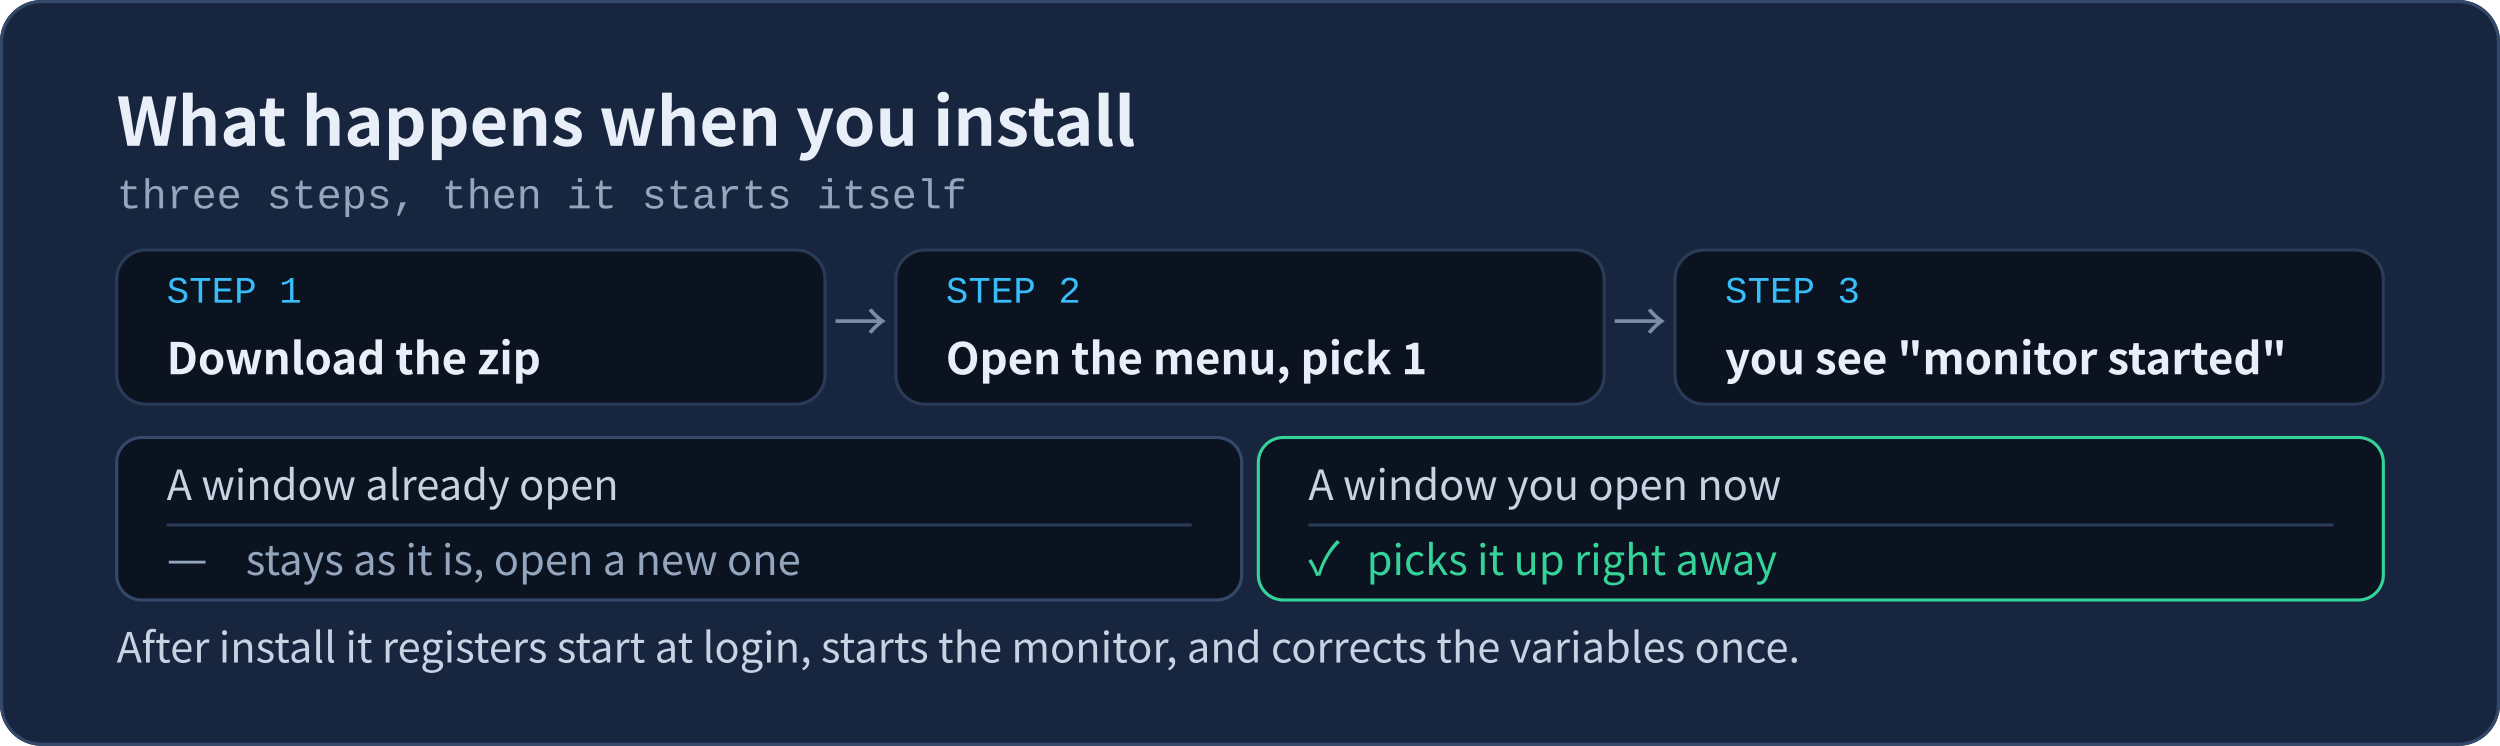
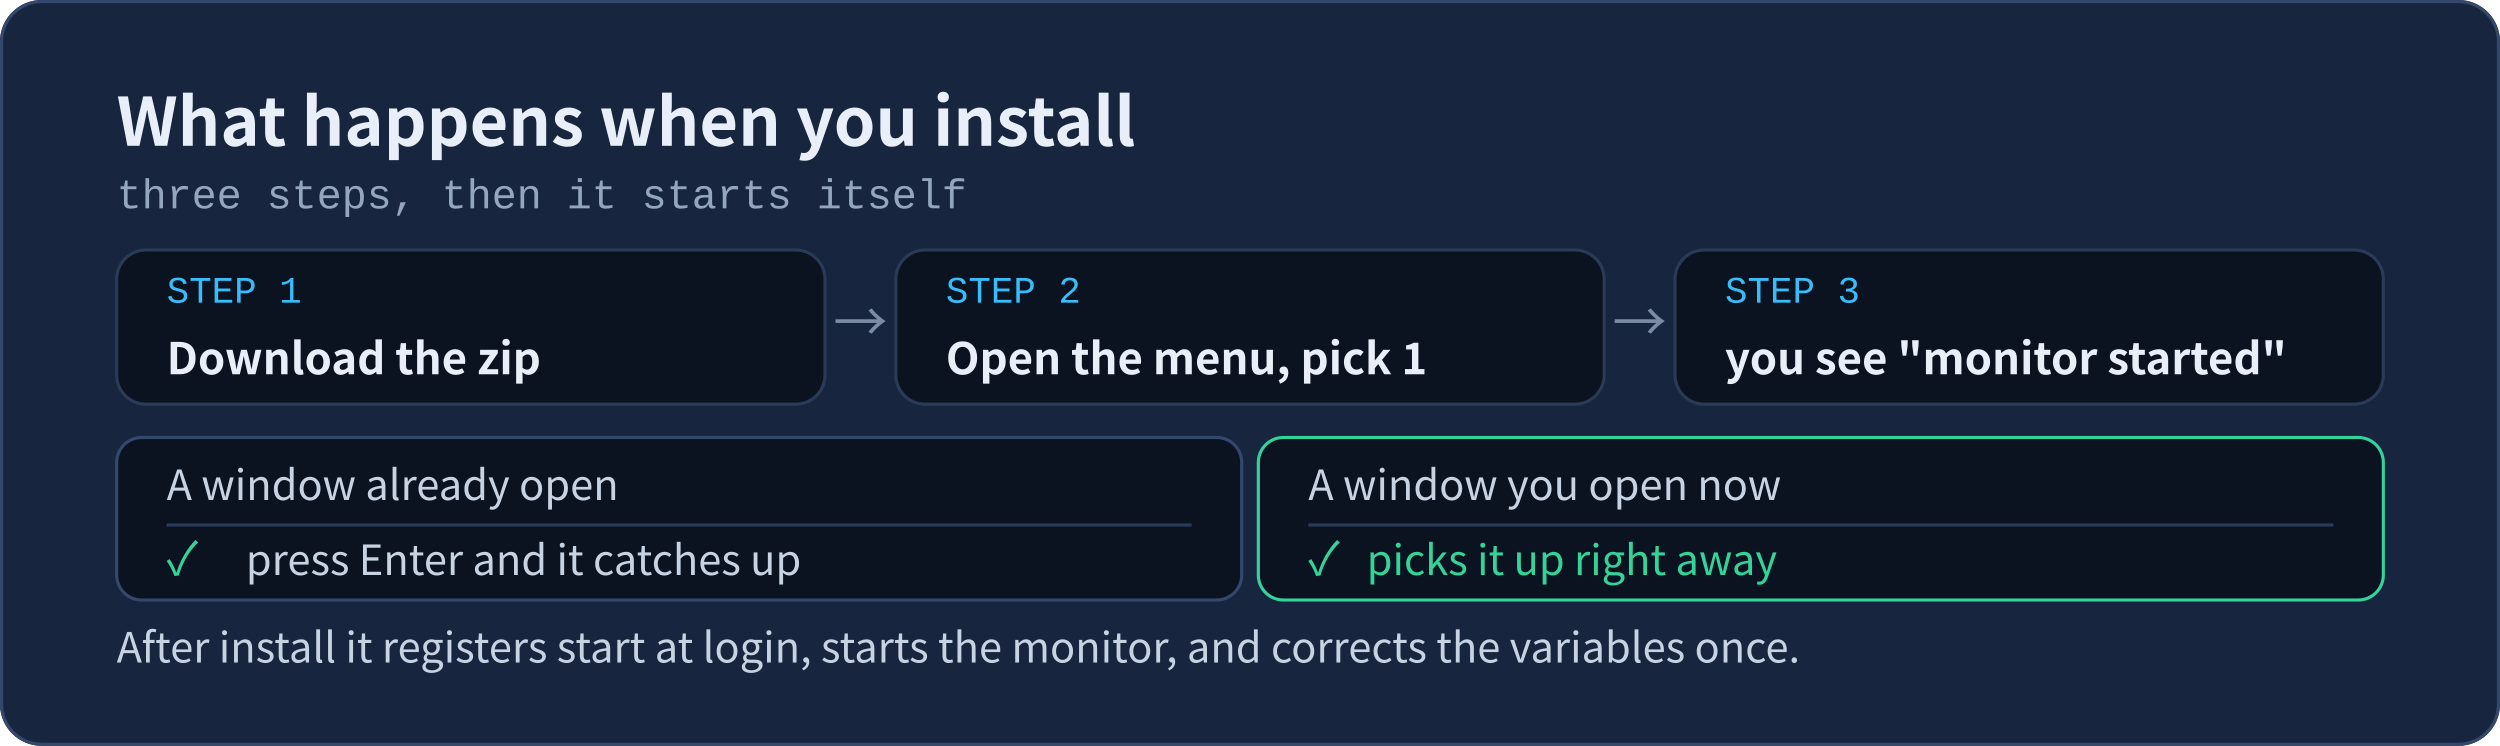
<svg xmlns="http://www.w3.org/2000/svg" width="1200" height="358" viewBox="0 0 1200 358" role="img" aria-labelledby="firstTitle firstDesc" font-family="-apple-system, BlinkMacSystemFont, 'Segoe UI', 'PingFang SC', 'Noto Sans CJK SC', sans-serif">
  <rect width="1200" height="358" rx="20" fill="#17263E" />
  <rect x="0.75" y="0.75" width="1198.5" height="356.5" rx="19.25" fill="none" stroke="#33486B" stroke-width="1.5" />
  <g id="heading">
    <text x="56" y="70" font-size="32" font-weight="700" fill="#E9EFF8">What happens when you install</text>
    <text x="56" y="100" font-family="ui-monospace, SFMono-Regular, Menlo, Consolas, 'Liberation Mono', monospace" font-size="20" fill="#94A6BE">three steps, then it starts itself</text>
  </g>
  <g id="steps">
    <rect x="56" y="120" width="340" height="74" rx="14" fill="#0B1220" stroke="#2A3B58" stroke-width="1.5" />
    <text x="80" y="140.5" dominant-baseline="central" font-family="ui-monospace, SFMono-Regular, Menlo, Consolas, 'Liberation Mono', monospace" font-size="18" fill="#38BDF8">STEP 1</text>
    <text x="80" y="170.5" dominant-baseline="central" font-size="21" font-weight="700" fill="#E9EFF8">Download the zip</text>
    <rect x="430" y="120" width="340" height="74" rx="14" fill="#0B1220" stroke="#2A3B58" stroke-width="1.5" />
    <text x="454" y="140.5" dominant-baseline="central" font-family="ui-monospace, SFMono-Regular, Menlo, Consolas, 'Liberation Mono', monospace" font-size="18" fill="#38BDF8">STEP 2</text>
    <text x="454" y="170.5" dominant-baseline="central" font-size="21" font-weight="700" fill="#E9EFF8">Open the menu, pick 1</text>
    <rect x="804" y="120" width="340" height="74" rx="14" fill="#0B1220" stroke="#2A3B58" stroke-width="1.5" />
    <text x="828" y="140.5" dominant-baseline="central" font-family="ui-monospace, SFMono-Regular, Menlo, Consolas, 'Liberation Mono', monospace" font-size="18" fill="#38BDF8">STEP 3</text>
    <text x="828" y="170.5" dominant-baseline="central" font-size="21" font-weight="700" fill="#E9EFF8">you see "monitor started"</text>
  </g>
  <g id="step-arrows" font-size="26" fill="#7A8CA6" text-anchor="middle">
    <text x="413" y="164">→</text>
    <text x="787" y="164">→</text>
  </g>
  <g id="windows">
    <rect x="56" y="210" width="540" height="78" rx="12" fill="#0B1220" stroke="#33486B" stroke-width="1.5" />
    <text x="80" y="240" font-size="20" fill="#C7D3E3">A window already open</text>
    <path d="M80 252H572" fill="none" stroke="#2A3B58" stroke-width="1.5" />
-     <text x="80" y="276" font-size="22" fill="#94A6BE">—</text>
-     <text x="118" y="276" font-size="20" fill="#94A6BE">stays as it is, open a new one</text>
+     <text x="80" y="276" font-size="22" fill="#34D399">✓</text>
+     <text x="118" y="276" font-size="20" fill="#C7D3E3">press Enter and it catches up</text>
    <rect x="604" y="210" width="540" height="78" rx="12" fill="#0B1220" stroke="#34D399" stroke-width="1.5" />
    <text x="628" y="240" font-size="20" fill="#C7D3E3">A window you open now</text>
    <path d="M628 252H1120" fill="none" stroke="#2A3B58" stroke-width="1.5" />
    <text x="628" y="276" font-size="22" fill="#34D399">✓</text>
    <text x="656" y="276" font-size="20" fill="#34D399">picks it up right away</text>
  </g>
  <text x="56" y="318" font-size="20" fill="#C7D3E3">After install it registers start at login, starts the monitor, and corrects the variables once.</text>
</svg>
